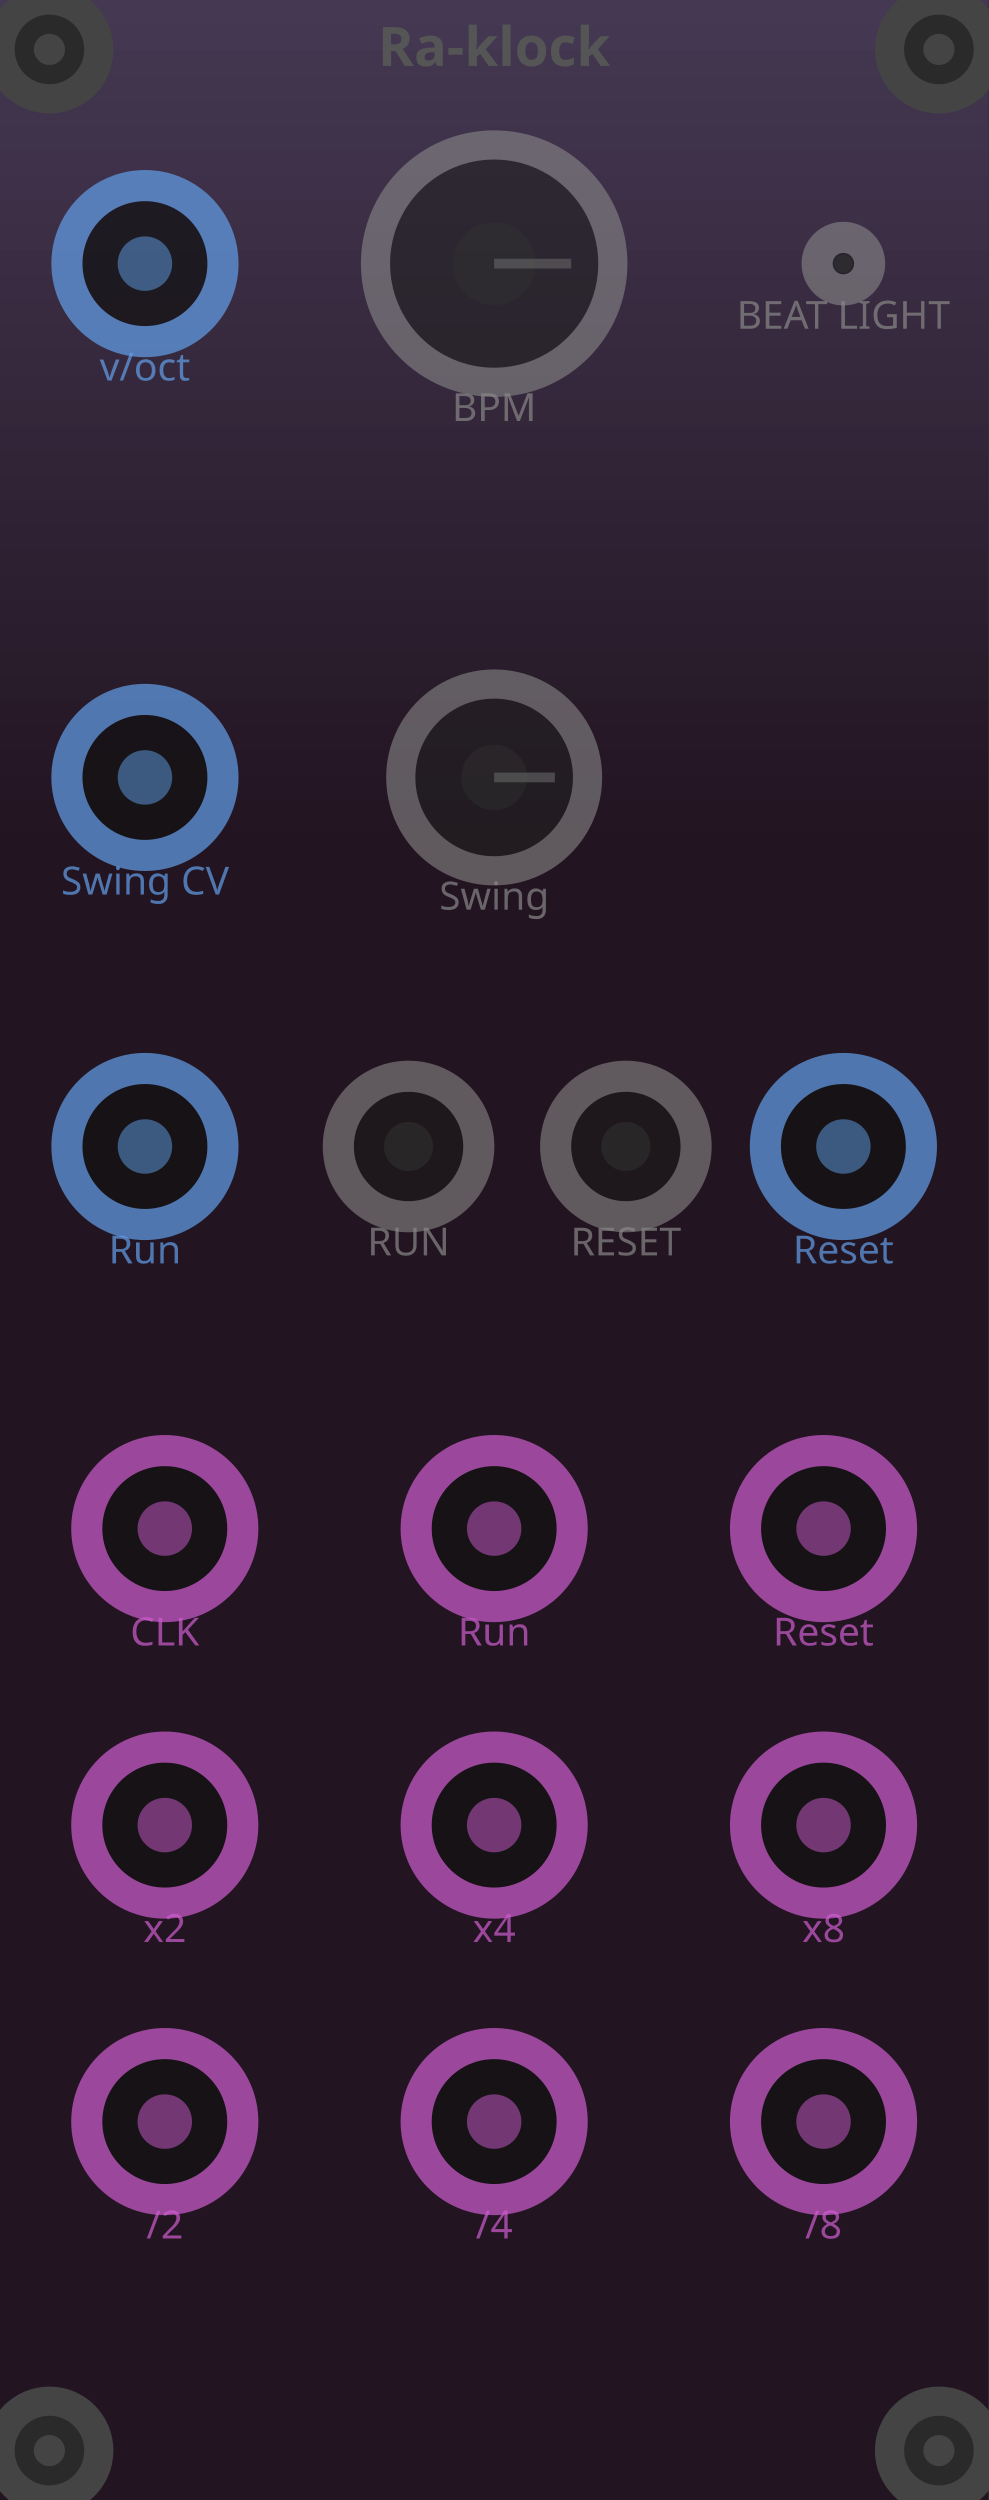
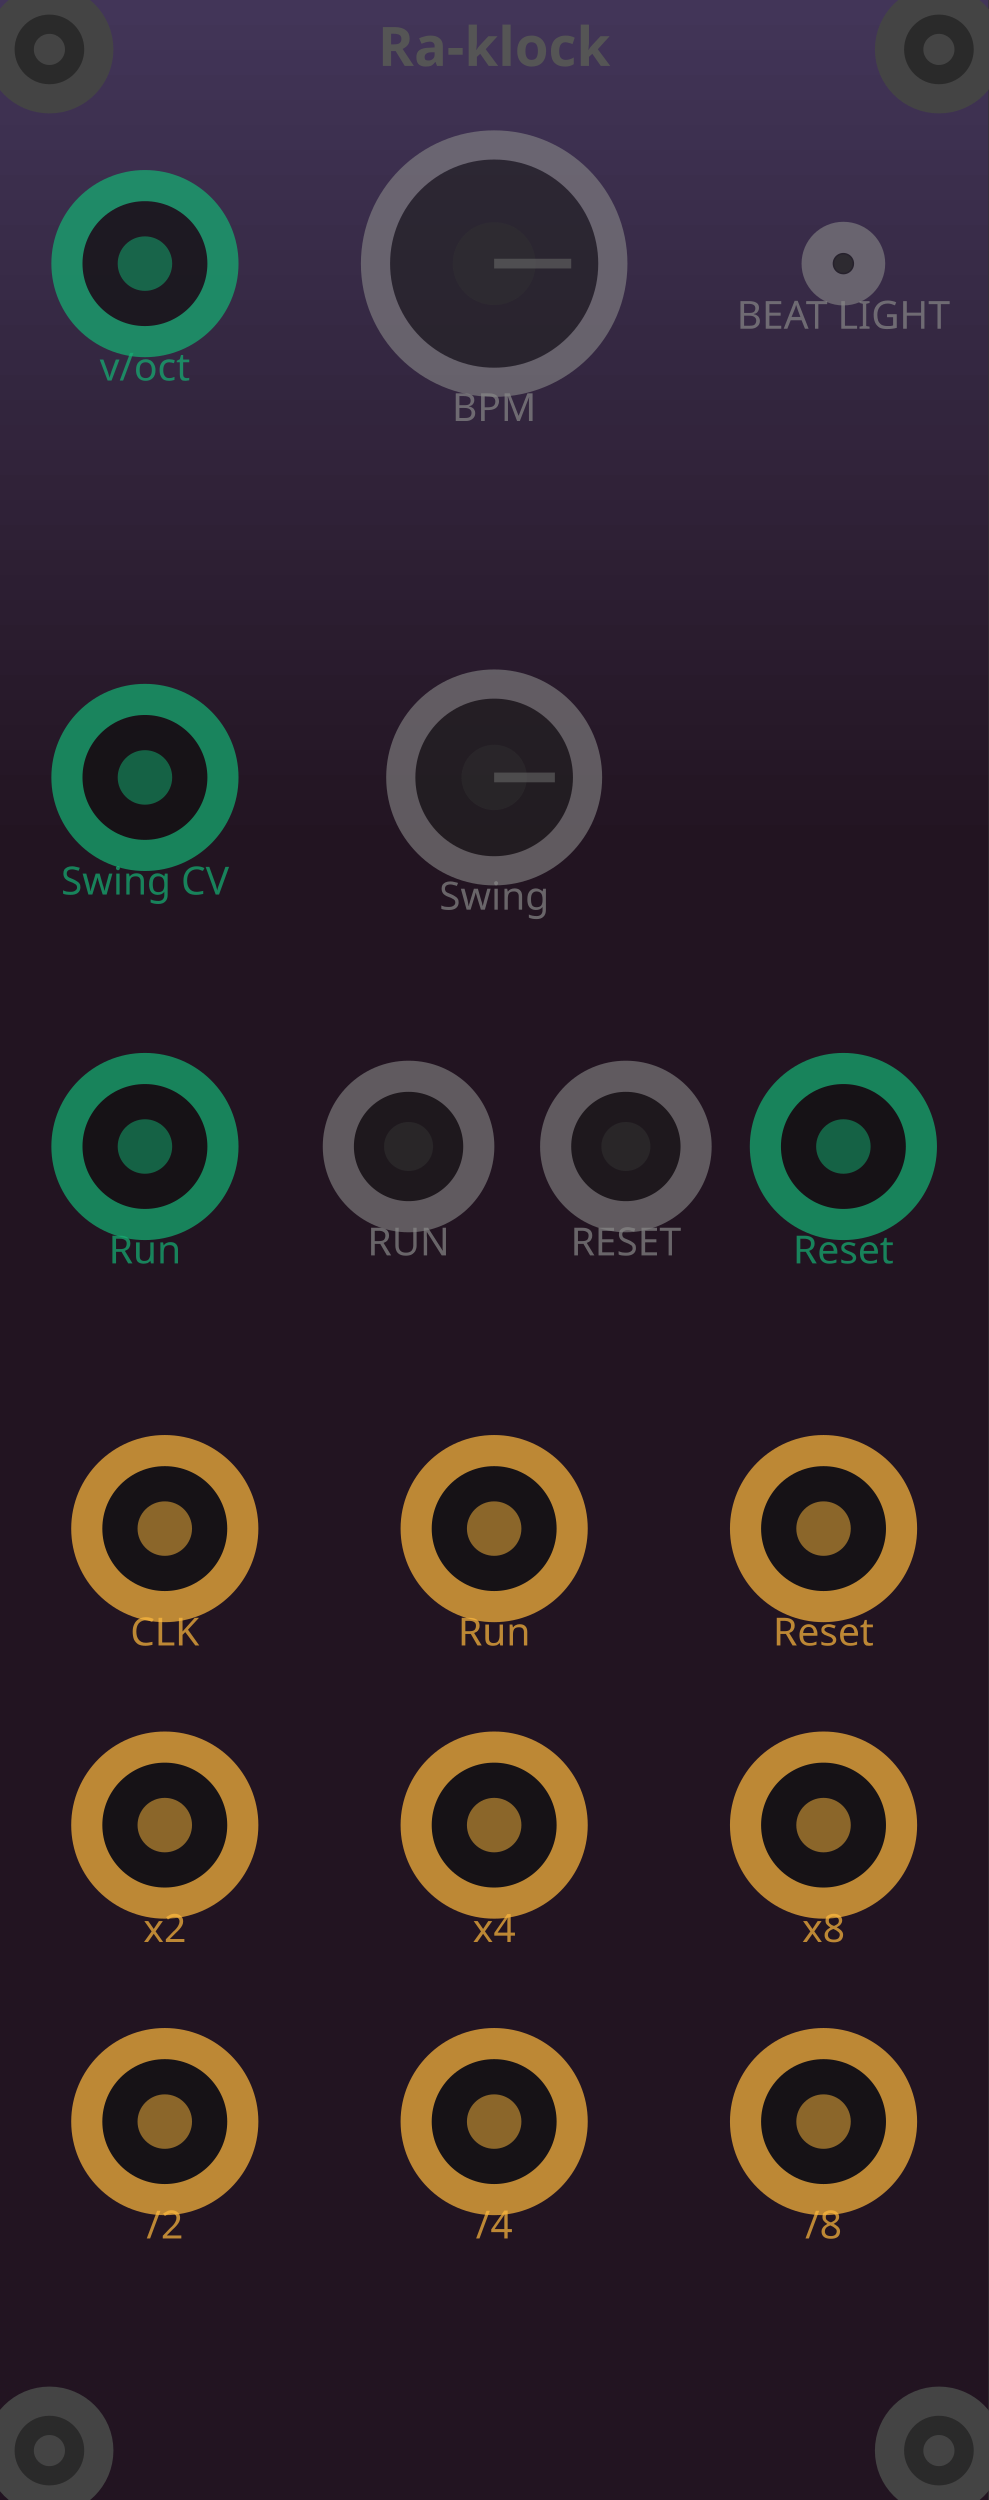
<svg xmlns="http://www.w3.org/2000/svg" viewBox="0 0 50.80 128.5" width="50.80mm" height="128.5mm">
  <rect x="0.3" y="0.3" width="50.20" height="127.9" fill="none" stroke="#333" stroke-width="1.5" />
-   <rect x="0" y="0.000" width="50.80" height="1.295" fill="#443852" />
-   <rect x="0" y="1.285" width="50.80" height="1.295" fill="#433751" />
-   <rect x="0" y="2.570" width="50.80" height="1.295" fill="#42364f" />
-   <rect x="0" y="3.855" width="50.80" height="1.295" fill="#41354e" />
-   <rect x="0" y="5.140" width="50.80" height="1.295" fill="#40344c" />
-   <rect x="0" y="6.425" width="50.80" height="1.295" fill="#3f334b" />
-   <rect x="0" y="7.710" width="50.80" height="1.295" fill="#3e3149" />
-   <rect x="0" y="8.995" width="50.80" height="1.295" fill="#3d3048" />
-   <rect x="0" y="10.280" width="50.80" height="1.295" fill="#3c2f46" />
-   <rect x="0" y="11.565" width="50.80" height="1.295" fill="#3b2e45" />
-   <rect x="0" y="12.850" width="50.80" height="1.295" fill="#3a2d43" />
-   <rect x="0" y="14.135" width="50.80" height="1.295" fill="#392c42" />
-   <rect x="0" y="15.420" width="50.80" height="1.295" fill="#382b40" />
-   <rect x="0" y="16.705" width="50.80" height="1.295" fill="#372a3f" />
-   <rect x="0" y="17.990" width="50.80" height="1.295" fill="#36293d" />
-   <rect x="0" y="19.275" width="50.80" height="1.295" fill="#35283c" />
-   <rect x="0" y="20.560" width="50.80" height="1.295" fill="#34273a" />
-   <rect x="0" y="21.845" width="50.80" height="1.295" fill="#322539" />
-   <rect x="0" y="23.130" width="50.80" height="1.295" fill="#312437" />
-   <rect x="0" y="24.415" width="50.80" height="1.295" fill="#302336" />
-   <rect x="0" y="25.700" width="50.80" height="1.295" fill="#2f2234" />
-   <rect x="0" y="26.985" width="50.80" height="1.295" fill="#2e2133" />
-   <rect x="0" y="28.270" width="50.80" height="1.295" fill="#2d2031" />
-   <rect x="0" y="29.555" width="50.80" height="1.295" fill="#2c1f30" />
-   <rect x="0" y="30.840" width="50.80" height="1.295" fill="#2b1e2e" />
-   <rect x="0" y="32.125" width="50.80" height="1.295" fill="#2a1d2d" />
-   <rect x="0" y="33.410" width="50.80" height="1.295" fill="#291c2b" />
-   <rect x="0" y="34.695" width="50.80" height="1.295" fill="#281b2a" />
-   <rect x="0" y="35.980" width="50.80" height="1.295" fill="#271928" />
-   <rect x="0" y="37.265" width="50.80" height="1.295" fill="#261827" />
-   <rect x="0" y="38.550" width="50.80" height="1.295" fill="#251725" />
+   <rect x="0" y="0.000" width="50.80" height="1.295" fill="#423558" />
+   <rect x="0" y="1.285" width="50.80" height="1.295" fill="#413456" />
+   <rect x="0" y="2.570" width="50.80" height="1.295" fill="#403355" />
+   <rect x="0" y="3.855" width="50.80" height="1.295" fill="#3f3253" />
+   <rect x="0" y="5.140" width="50.80" height="1.295" fill="#3e3151" />
+   <rect x="0" y="6.425" width="50.80" height="1.295" fill="#3d3050" />
+   <rect x="0" y="7.710" width="50.80" height="1.295" fill="#3c2f4e" />
+   <rect x="0" y="8.995" width="50.80" height="1.295" fill="#3b2e4c" />
+   <rect x="0" y="10.280" width="50.80" height="1.295" fill="#3a2d4b" />
+   <rect x="0" y="11.565" width="50.80" height="1.295" fill="#392c49" />
+   <rect x="0" y="12.850" width="50.80" height="1.295" fill="#382b47" />
+   <rect x="0" y="14.135" width="50.80" height="1.295" fill="#372a46" />
+   <rect x="0" y="15.420" width="50.80" height="1.295" fill="#362944" />
+   <rect x="0" y="16.705" width="50.80" height="1.295" fill="#352842" />
+   <rect x="0" y="17.990" width="50.80" height="1.295" fill="#342741" />
+   <rect x="0" y="19.275" width="50.80" height="1.295" fill="#33263f" />
+   <rect x="0" y="20.560" width="50.80" height="1.295" fill="#32253d" />
+   <rect x="0" y="21.845" width="50.80" height="1.295" fill="#32243c" />
+   <rect x="0" y="23.130" width="50.80" height="1.295" fill="#31233a" />
+   <rect x="0" y="24.415" width="50.80" height="1.295" fill="#302238" />
+   <rect x="0" y="25.700" width="50.80" height="1.295" fill="#2f2137" />
+   <rect x="0" y="26.985" width="50.80" height="1.295" fill="#2e2035" />
+   <rect x="0" y="28.270" width="50.80" height="1.295" fill="#2d1f33" />
+   <rect x="0" y="29.555" width="50.80" height="1.295" fill="#2c1e32" />
+   <rect x="0" y="30.840" width="50.80" height="1.295" fill="#2b1d30" />
+   <rect x="0" y="32.125" width="50.80" height="1.295" fill="#2a1c2e" />
+   <rect x="0" y="33.410" width="50.80" height="1.295" fill="#291b2d" />
+   <rect x="0" y="34.695" width="50.80" height="1.295" fill="#281a2b" />
+   <rect x="0" y="35.980" width="50.80" height="1.295" fill="#271929" />
+   <rect x="0" y="37.265" width="50.80" height="1.295" fill="#261828" />
+   <rect x="0" y="38.550" width="50.80" height="1.295" fill="#251726" />
  <rect x="0" y="39.835" width="50.80" height="1.295" fill="#241624" />
-   <rect x="0" y="41.120" width="50.80" height="1.295" fill="#231522" />
+   <rect x="0" y="41.120" width="50.80" height="1.295" fill="#231523" />
  <rect x="0" y="42.405" width="50.80" height="1.295" fill="#221421" />
  <rect x="0" y="43.690" width="50.80" height="1.295" fill="#221421" />
  <rect x="0" y="44.975" width="50.80" height="1.295" fill="#221421" />
  <rect x="0" y="46.260" width="50.80" height="1.295" fill="#221421" />
  <rect x="0" y="47.545" width="50.80" height="1.295" fill="#221421" />
  <rect x="0" y="48.830" width="50.80" height="1.295" fill="#221421" />
  <rect x="0" y="50.115" width="50.80" height="1.295" fill="#221421" />
  <rect x="0" y="51.400" width="50.80" height="1.295" fill="#221421" />
  <rect x="0" y="52.685" width="50.80" height="1.295" fill="#221421" />
  <rect x="0" y="53.970" width="50.80" height="1.295" fill="#221421" />
  <rect x="0" y="55.255" width="50.80" height="1.295" fill="#221421" />
  <rect x="0" y="56.540" width="50.80" height="1.295" fill="#221421" />
  <rect x="0" y="57.825" width="50.80" height="1.295" fill="#221421" />
  <rect x="0" y="59.110" width="50.80" height="1.295" fill="#221421" />
  <rect x="0" y="60.395" width="50.80" height="1.295" fill="#221421" />
  <rect x="0" y="61.680" width="50.80" height="1.295" fill="#221421" />
  <rect x="0" y="62.965" width="50.80" height="1.295" fill="#221421" />
  <rect x="0" y="64.250" width="50.80" height="1.295" fill="#221421" />
  <rect x="0" y="65.535" width="50.80" height="1.295" fill="#221421" />
  <rect x="0" y="66.820" width="50.80" height="1.295" fill="#221421" />
  <rect x="0" y="68.105" width="50.80" height="1.295" fill="#221421" />
  <rect x="0" y="69.390" width="50.80" height="1.295" fill="#221421" />
  <rect x="0" y="70.675" width="50.80" height="1.295" fill="#221421" />
  <rect x="0" y="71.960" width="50.80" height="1.295" fill="#221421" />
  <rect x="0" y="73.245" width="50.80" height="1.295" fill="#221421" />
  <rect x="0" y="74.530" width="50.80" height="1.295" fill="#221421" />
  <rect x="0" y="75.815" width="50.80" height="1.295" fill="#221421" />
  <rect x="0" y="77.100" width="50.80" height="1.295" fill="#221421" />
  <rect x="0" y="78.385" width="50.80" height="1.295" fill="#221421" />
  <rect x="0" y="79.670" width="50.80" height="1.295" fill="#221421" />
  <rect x="0" y="80.955" width="50.80" height="1.295" fill="#221421" />
  <rect x="0" y="82.240" width="50.80" height="1.295" fill="#221421" />
  <rect x="0" y="83.525" width="50.80" height="1.295" fill="#221421" />
  <rect x="0" y="84.810" width="50.80" height="1.295" fill="#221421" />
  <rect x="0" y="86.095" width="50.80" height="1.295" fill="#221421" />
  <rect x="0" y="87.380" width="50.80" height="1.295" fill="#221421" />
  <rect x="0" y="88.665" width="50.80" height="1.295" fill="#221421" />
  <rect x="0" y="89.950" width="50.80" height="1.295" fill="#221421" />
  <rect x="0" y="91.235" width="50.80" height="1.295" fill="#221421" />
  <rect x="0" y="92.520" width="50.80" height="1.295" fill="#221421" />
  <rect x="0" y="93.805" width="50.80" height="1.295" fill="#221421" />
  <rect x="0" y="95.090" width="50.80" height="1.295" fill="#221421" />
  <rect x="0" y="96.375" width="50.80" height="1.295" fill="#221421" />
  <rect x="0" y="97.660" width="50.80" height="1.295" fill="#221421" />
  <rect x="0" y="98.945" width="50.80" height="1.295" fill="#221421" />
  <rect x="0" y="100.230" width="50.80" height="1.295" fill="#221421" />
  <rect x="0" y="101.515" width="50.80" height="1.295" fill="#221421" />
  <rect x="0" y="102.800" width="50.80" height="1.295" fill="#221421" />
  <rect x="0" y="104.085" width="50.80" height="1.295" fill="#221421" />
  <rect x="0" y="105.370" width="50.80" height="1.295" fill="#221421" />
  <rect x="0" y="106.655" width="50.80" height="1.295" fill="#221421" />
  <rect x="0" y="107.940" width="50.80" height="1.295" fill="#221421" />
  <rect x="0" y="109.225" width="50.80" height="1.295" fill="#221421" />
  <rect x="0" y="110.510" width="50.80" height="1.295" fill="#221421" />
  <rect x="0" y="111.795" width="50.80" height="1.295" fill="#221421" />
  <rect x="0" y="113.080" width="50.80" height="1.295" fill="#221421" />
  <rect x="0" y="114.365" width="50.80" height="1.295" fill="#221421" />
  <rect x="0" y="115.650" width="50.80" height="1.295" fill="#221421" />
  <rect x="0" y="116.935" width="50.80" height="1.295" fill="#221421" />
  <rect x="0" y="118.220" width="50.80" height="1.295" fill="#221421" />
  <rect x="0" y="119.505" width="50.80" height="1.295" fill="#221421" />
  <rect x="0" y="120.790" width="50.80" height="1.295" fill="#221421" />
  <rect x="0" y="122.075" width="50.80" height="1.295" fill="#221421" />
  <rect x="0" y="123.360" width="50.80" height="1.295" fill="#221421" />
  <rect x="0" y="124.645" width="50.80" height="1.295" fill="#221421" />
  <rect x="0" y="125.930" width="50.80" height="1.295" fill="#221421" />
  <rect x="0" y="127.215" width="50.80" height="1.295" fill="#221421" />
  <circle cx="2.54" cy="2.54" r="2.54" fill="#2a2a2a" stroke="#444" stroke-width="1.5" />
  <circle cx="2.54" cy="2.54" r="0.8" fill="#444" />
  <circle cx="2.54" cy="125.96" r="2.54" fill="#2a2a2a" stroke="#444" stroke-width="1.5" />
  <circle cx="2.54" cy="125.96" r="0.8" fill="#444" />
  <circle cx="48.26" cy="2.54" r="2.54" fill="#2a2a2a" stroke="#444" stroke-width="1.5" />
  <circle cx="48.26" cy="2.54" r="0.8" fill="#444" />
  <circle cx="48.26" cy="125.96" r="2.54" fill="#2a2a2a" stroke="#444" stroke-width="1.5" />
  <circle cx="48.26" cy="125.96" r="0.8" fill="#444" />
  <text x="25.40" y="3.39" fill="#555" font-family="sans-serif" font-size="2.8" text-anchor="middle" font-weight="bold">Ra-klock</text>
-   <circle cx="7.45" cy="13.55" r="4.01" fill="#111" stroke="#62a0ea" stroke-width="1.6" opacity="0.7" />
-   <circle cx="7.45" cy="13.55" r="1.40" fill="#62a0ea" opacity="0.5" />
-   <text x="7.45" y="19.56" fill="#62a0ea" font-family="sans-serif" font-size="2.0" text-anchor="middle" opacity="0.7">v/oct</text>
+   <circle cx="7.45" cy="13.55" r="4.01" fill="#111" stroke="#14B274" stroke-width="1.6" opacity="0.7" />
+   <circle cx="7.45" cy="13.55" r="1.40" fill="#14B274" opacity="0.5" />
+   <text x="7.45" y="19.56" fill="#14B274" font-family="sans-serif" font-size="2.0" text-anchor="middle" opacity="0.7">v/oct</text>
  <circle cx="25.40" cy="13.55" r="6.10" fill="#222" stroke="#888" stroke-width="1.5" opacity="0.6" />
  <circle cx="25.40" cy="13.55" r="2.13" fill="#333" opacity="0.4" />
  <line x1="25.40" y1="13.55" x2="29.36" y2="13.55" stroke="#666" stroke-width="0.5" opacity="0.6" />
  <text x="25.40" y="21.64" fill="#888" font-family="sans-serif" font-size="2.0" text-anchor="middle" opacity="0.7">BPM</text>
  <circle cx="43.35" cy="13.55" r="1.35" fill="#1a1a1a" stroke="#888" stroke-width="1.6" opacity="0.6" />
  <circle cx="43.35" cy="13.55" r="0.47" fill="#333" opacity="0.5" />
  <text x="43.35" y="16.90" fill="#888" font-family="sans-serif" font-size="2.0" text-anchor="middle" opacity="0.7">BEAT LIGHT</text>
-   <circle cx="7.45" cy="39.96" r="4.01" fill="#111" stroke="#62a0ea" stroke-width="1.6" opacity="0.7" />
-   <circle cx="7.45" cy="39.96" r="1.40" fill="#62a0ea" opacity="0.5" />
-   <text x="7.45" y="45.98" fill="#62a0ea" font-family="sans-serif" font-size="2.0" text-anchor="middle" opacity="0.7">Swing CV</text>
+   <circle cx="7.45" cy="39.96" r="4.01" fill="#111" stroke="#14B274" stroke-width="1.6" opacity="0.7" />
+   <circle cx="7.45" cy="39.96" r="1.40" fill="#14B274" opacity="0.5" />
+   <text x="7.45" y="45.98" fill="#14B274" font-family="sans-serif" font-size="2.0" text-anchor="middle" opacity="0.7">Swing CV</text>
  <circle cx="25.40" cy="39.96" r="4.80" fill="#222" stroke="#888" stroke-width="1.5" opacity="0.6" />
  <circle cx="25.40" cy="39.96" r="1.68" fill="#333" opacity="0.4" />
  <line x1="25.40" y1="39.96" x2="28.52" y2="39.96" stroke="#666" stroke-width="0.5" opacity="0.6" />
  <text x="25.40" y="46.76" fill="#888" font-family="sans-serif" font-size="2.0" text-anchor="middle" opacity="0.7">Swing</text>
-   <circle cx="7.45" cy="58.93" r="4.01" fill="#111" stroke="#62a0ea" stroke-width="1.6" opacity="0.7" />
-   <circle cx="7.45" cy="58.93" r="1.40" fill="#62a0ea" opacity="0.5" />
-   <text x="7.45" y="64.94" fill="#62a0ea" font-family="sans-serif" font-size="2.0" text-anchor="middle" opacity="0.7">Run</text>
+   <circle cx="7.45" cy="58.93" r="4.01" fill="#111" stroke="#14B274" stroke-width="1.6" opacity="0.7" />
+   <circle cx="7.45" cy="58.93" r="1.40" fill="#14B274" opacity="0.5" />
+   <text x="7.45" y="64.94" fill="#14B274" font-family="sans-serif" font-size="2.0" text-anchor="middle" opacity="0.7">Run</text>
  <circle cx="21.00" cy="58.93" r="3.61" fill="#1a1a1a" stroke="#888" stroke-width="1.6" opacity="0.6" />
  <circle cx="21.00" cy="58.93" r="1.26" fill="#333" opacity="0.5" />
  <text x="21.00" y="64.53" fill="#888" font-family="sans-serif" font-size="2.0" text-anchor="middle" opacity="0.7">RUN</text>
  <circle cx="32.17" cy="58.93" r="3.61" fill="#1a1a1a" stroke="#888" stroke-width="1.6" opacity="0.6" />
  <circle cx="32.17" cy="58.93" r="1.26" fill="#333" opacity="0.5" />
  <text x="32.17" y="64.53" fill="#888" font-family="sans-serif" font-size="2.0" text-anchor="middle" opacity="0.7">RESET</text>
-   <circle cx="43.35" cy="58.93" r="4.01" fill="#111" stroke="#62a0ea" stroke-width="1.6" opacity="0.7" />
-   <circle cx="43.35" cy="58.93" r="1.40" fill="#62a0ea" opacity="0.5" />
-   <text x="43.35" y="64.94" fill="#62a0ea" font-family="sans-serif" font-size="2.0" text-anchor="middle" opacity="0.7">Reset</text>
-   <circle cx="8.47" cy="78.57" r="4.01" fill="#111" stroke="#CF5DD0" stroke-width="1.6" opacity="0.7" />
-   <circle cx="8.47" cy="78.57" r="1.40" fill="#CF5DD0" opacity="0.5" />
-   <text x="8.47" y="84.58" fill="#CF5DD0" font-family="sans-serif" font-size="2.0" text-anchor="middle" opacity="0.7">CLK</text>
-   <circle cx="25.40" cy="78.57" r="4.01" fill="#111" stroke="#CF5DD0" stroke-width="1.6" opacity="0.7" />
-   <circle cx="25.40" cy="78.57" r="1.40" fill="#CF5DD0" opacity="0.5" />
-   <text x="25.40" y="84.58" fill="#CF5DD0" font-family="sans-serif" font-size="2.0" text-anchor="middle" opacity="0.7">Run</text>
-   <circle cx="42.33" cy="78.57" r="4.01" fill="#111" stroke="#CF5DD0" stroke-width="1.6" opacity="0.7" />
-   <circle cx="42.33" cy="78.57" r="1.40" fill="#CF5DD0" opacity="0.5" />
-   <text x="42.33" y="84.58" fill="#CF5DD0" font-family="sans-serif" font-size="2.0" text-anchor="middle" opacity="0.7">Reset</text>
-   <circle cx="8.47" cy="93.81" r="4.01" fill="#111" stroke="#CF5DD0" stroke-width="1.6" opacity="0.7" />
-   <circle cx="8.47" cy="93.81" r="1.40" fill="#CF5DD0" opacity="0.5" />
-   <text x="8.47" y="99.82" fill="#CF5DD0" font-family="sans-serif" font-size="2.0" text-anchor="middle" opacity="0.7">x2</text>
-   <circle cx="25.40" cy="93.81" r="4.01" fill="#111" stroke="#CF5DD0" stroke-width="1.6" opacity="0.7" />
-   <circle cx="25.40" cy="93.81" r="1.40" fill="#CF5DD0" opacity="0.5" />
-   <text x="25.40" y="99.82" fill="#CF5DD0" font-family="sans-serif" font-size="2.0" text-anchor="middle" opacity="0.7">x4</text>
-   <circle cx="42.33" cy="93.81" r="4.01" fill="#111" stroke="#CF5DD0" stroke-width="1.6" opacity="0.7" />
-   <circle cx="42.33" cy="93.81" r="1.40" fill="#CF5DD0" opacity="0.5" />
-   <text x="42.33" y="99.82" fill="#CF5DD0" font-family="sans-serif" font-size="2.0" text-anchor="middle" opacity="0.7">x8</text>
-   <circle cx="8.47" cy="109.05" r="4.01" fill="#111" stroke="#CF5DD0" stroke-width="1.6" opacity="0.7" />
-   <circle cx="8.47" cy="109.05" r="1.40" fill="#CF5DD0" opacity="0.5" />
-   <text x="8.47" y="115.06" fill="#CF5DD0" font-family="sans-serif" font-size="2.0" text-anchor="middle" opacity="0.7">/2</text>
-   <circle cx="25.40" cy="109.05" r="4.01" fill="#111" stroke="#CF5DD0" stroke-width="1.6" opacity="0.7" />
-   <circle cx="25.40" cy="109.05" r="1.40" fill="#CF5DD0" opacity="0.5" />
-   <text x="25.40" y="115.06" fill="#CF5DD0" font-family="sans-serif" font-size="2.0" text-anchor="middle" opacity="0.7">/4</text>
-   <circle cx="42.33" cy="109.05" r="4.01" fill="#111" stroke="#CF5DD0" stroke-width="1.6" opacity="0.7" />
-   <circle cx="42.33" cy="109.05" r="1.40" fill="#CF5DD0" opacity="0.5" />
-   <text x="42.33" y="115.06" fill="#CF5DD0" font-family="sans-serif" font-size="2.0" text-anchor="middle" opacity="0.7">/8</text>
+   <circle cx="43.35" cy="58.93" r="4.01" fill="#111" stroke="#14B274" stroke-width="1.6" opacity="0.7" />
+   <circle cx="43.35" cy="58.93" r="1.40" fill="#14B274" opacity="0.5" />
+   <text x="43.35" y="64.94" fill="#14B274" font-family="sans-serif" font-size="2.0" text-anchor="middle" opacity="0.7">Reset</text>
+   <circle cx="8.47" cy="78.57" r="4.01" fill="#111" stroke="#FFB93D" stroke-width="1.6" opacity="0.7" />
+   <circle cx="8.47" cy="78.57" r="1.40" fill="#FFB93D" opacity="0.5" />
+   <text x="8.47" y="84.58" fill="#FFB93D" font-family="sans-serif" font-size="2.0" text-anchor="middle" opacity="0.7">CLK</text>
+   <circle cx="25.40" cy="78.57" r="4.01" fill="#111" stroke="#FFB93D" stroke-width="1.6" opacity="0.7" />
+   <circle cx="25.40" cy="78.57" r="1.40" fill="#FFB93D" opacity="0.5" />
+   <text x="25.40" y="84.58" fill="#FFB93D" font-family="sans-serif" font-size="2.0" text-anchor="middle" opacity="0.7">Run</text>
+   <circle cx="42.33" cy="78.57" r="4.01" fill="#111" stroke="#FFB93D" stroke-width="1.6" opacity="0.7" />
+   <circle cx="42.33" cy="78.57" r="1.40" fill="#FFB93D" opacity="0.5" />
+   <text x="42.33" y="84.58" fill="#FFB93D" font-family="sans-serif" font-size="2.0" text-anchor="middle" opacity="0.7">Reset</text>
+   <circle cx="8.47" cy="93.81" r="4.01" fill="#111" stroke="#FFB93D" stroke-width="1.6" opacity="0.7" />
+   <circle cx="8.47" cy="93.81" r="1.40" fill="#FFB93D" opacity="0.5" />
+   <text x="8.47" y="99.82" fill="#FFB93D" font-family="sans-serif" font-size="2.0" text-anchor="middle" opacity="0.7">x2</text>
+   <circle cx="25.40" cy="93.81" r="4.01" fill="#111" stroke="#FFB93D" stroke-width="1.6" opacity="0.7" />
+   <circle cx="25.40" cy="93.81" r="1.40" fill="#FFB93D" opacity="0.5" />
+   <text x="25.40" y="99.82" fill="#FFB93D" font-family="sans-serif" font-size="2.0" text-anchor="middle" opacity="0.7">x4</text>
+   <circle cx="42.33" cy="93.81" r="4.01" fill="#111" stroke="#FFB93D" stroke-width="1.6" opacity="0.7" />
+   <circle cx="42.33" cy="93.81" r="1.40" fill="#FFB93D" opacity="0.5" />
+   <text x="42.33" y="99.82" fill="#FFB93D" font-family="sans-serif" font-size="2.0" text-anchor="middle" opacity="0.7">x8</text>
+   <circle cx="8.47" cy="109.05" r="4.01" fill="#111" stroke="#FFB93D" stroke-width="1.6" opacity="0.7" />
+   <circle cx="8.47" cy="109.05" r="1.40" fill="#FFB93D" opacity="0.5" />
+   <text x="8.47" y="115.06" fill="#FFB93D" font-family="sans-serif" font-size="2.0" text-anchor="middle" opacity="0.7">/2</text>
+   <circle cx="25.40" cy="109.05" r="4.01" fill="#111" stroke="#FFB93D" stroke-width="1.6" opacity="0.7" />
+   <circle cx="25.40" cy="109.05" r="1.40" fill="#FFB93D" opacity="0.5" />
+   <text x="25.40" y="115.06" fill="#FFB93D" font-family="sans-serif" font-size="2.0" text-anchor="middle" opacity="0.7">/4</text>
+   <circle cx="42.33" cy="109.05" r="4.01" fill="#111" stroke="#FFB93D" stroke-width="1.6" opacity="0.7" />
+   <circle cx="42.33" cy="109.05" r="1.40" fill="#FFB93D" opacity="0.5" />
+   <text x="42.33" y="115.06" fill="#FFB93D" font-family="sans-serif" font-size="2.0" text-anchor="middle" opacity="0.7">/8</text>
</svg>
